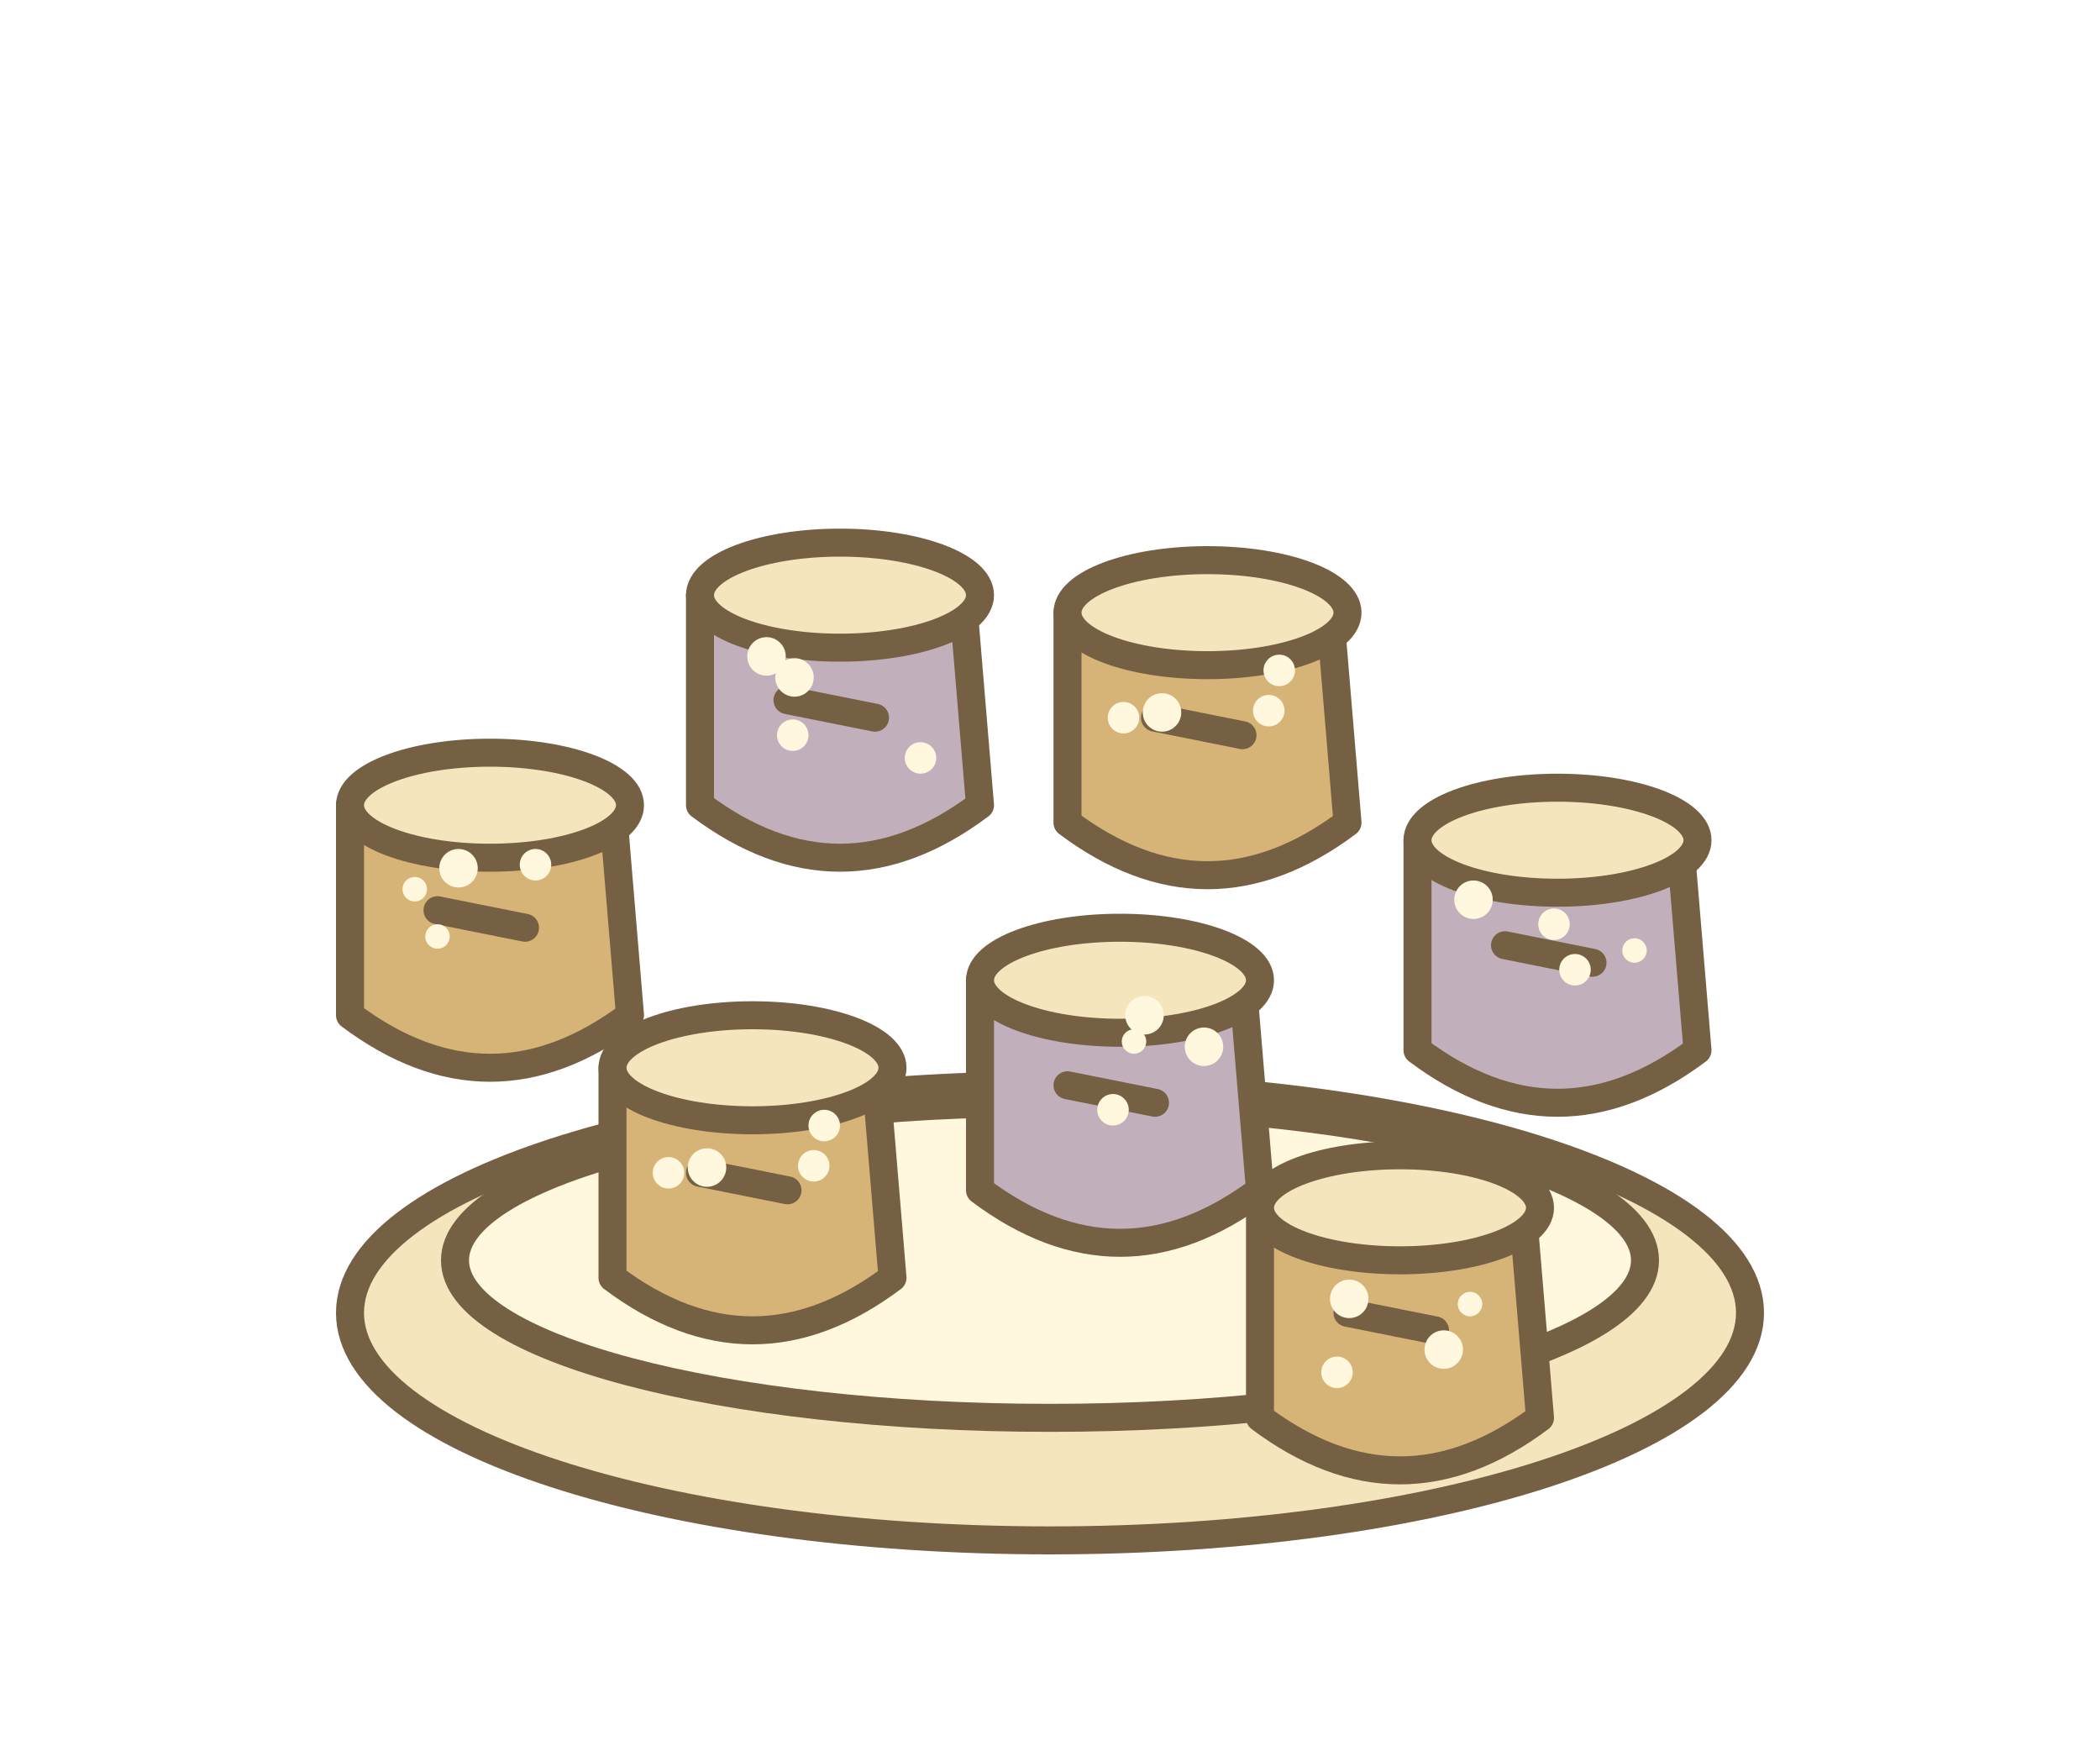
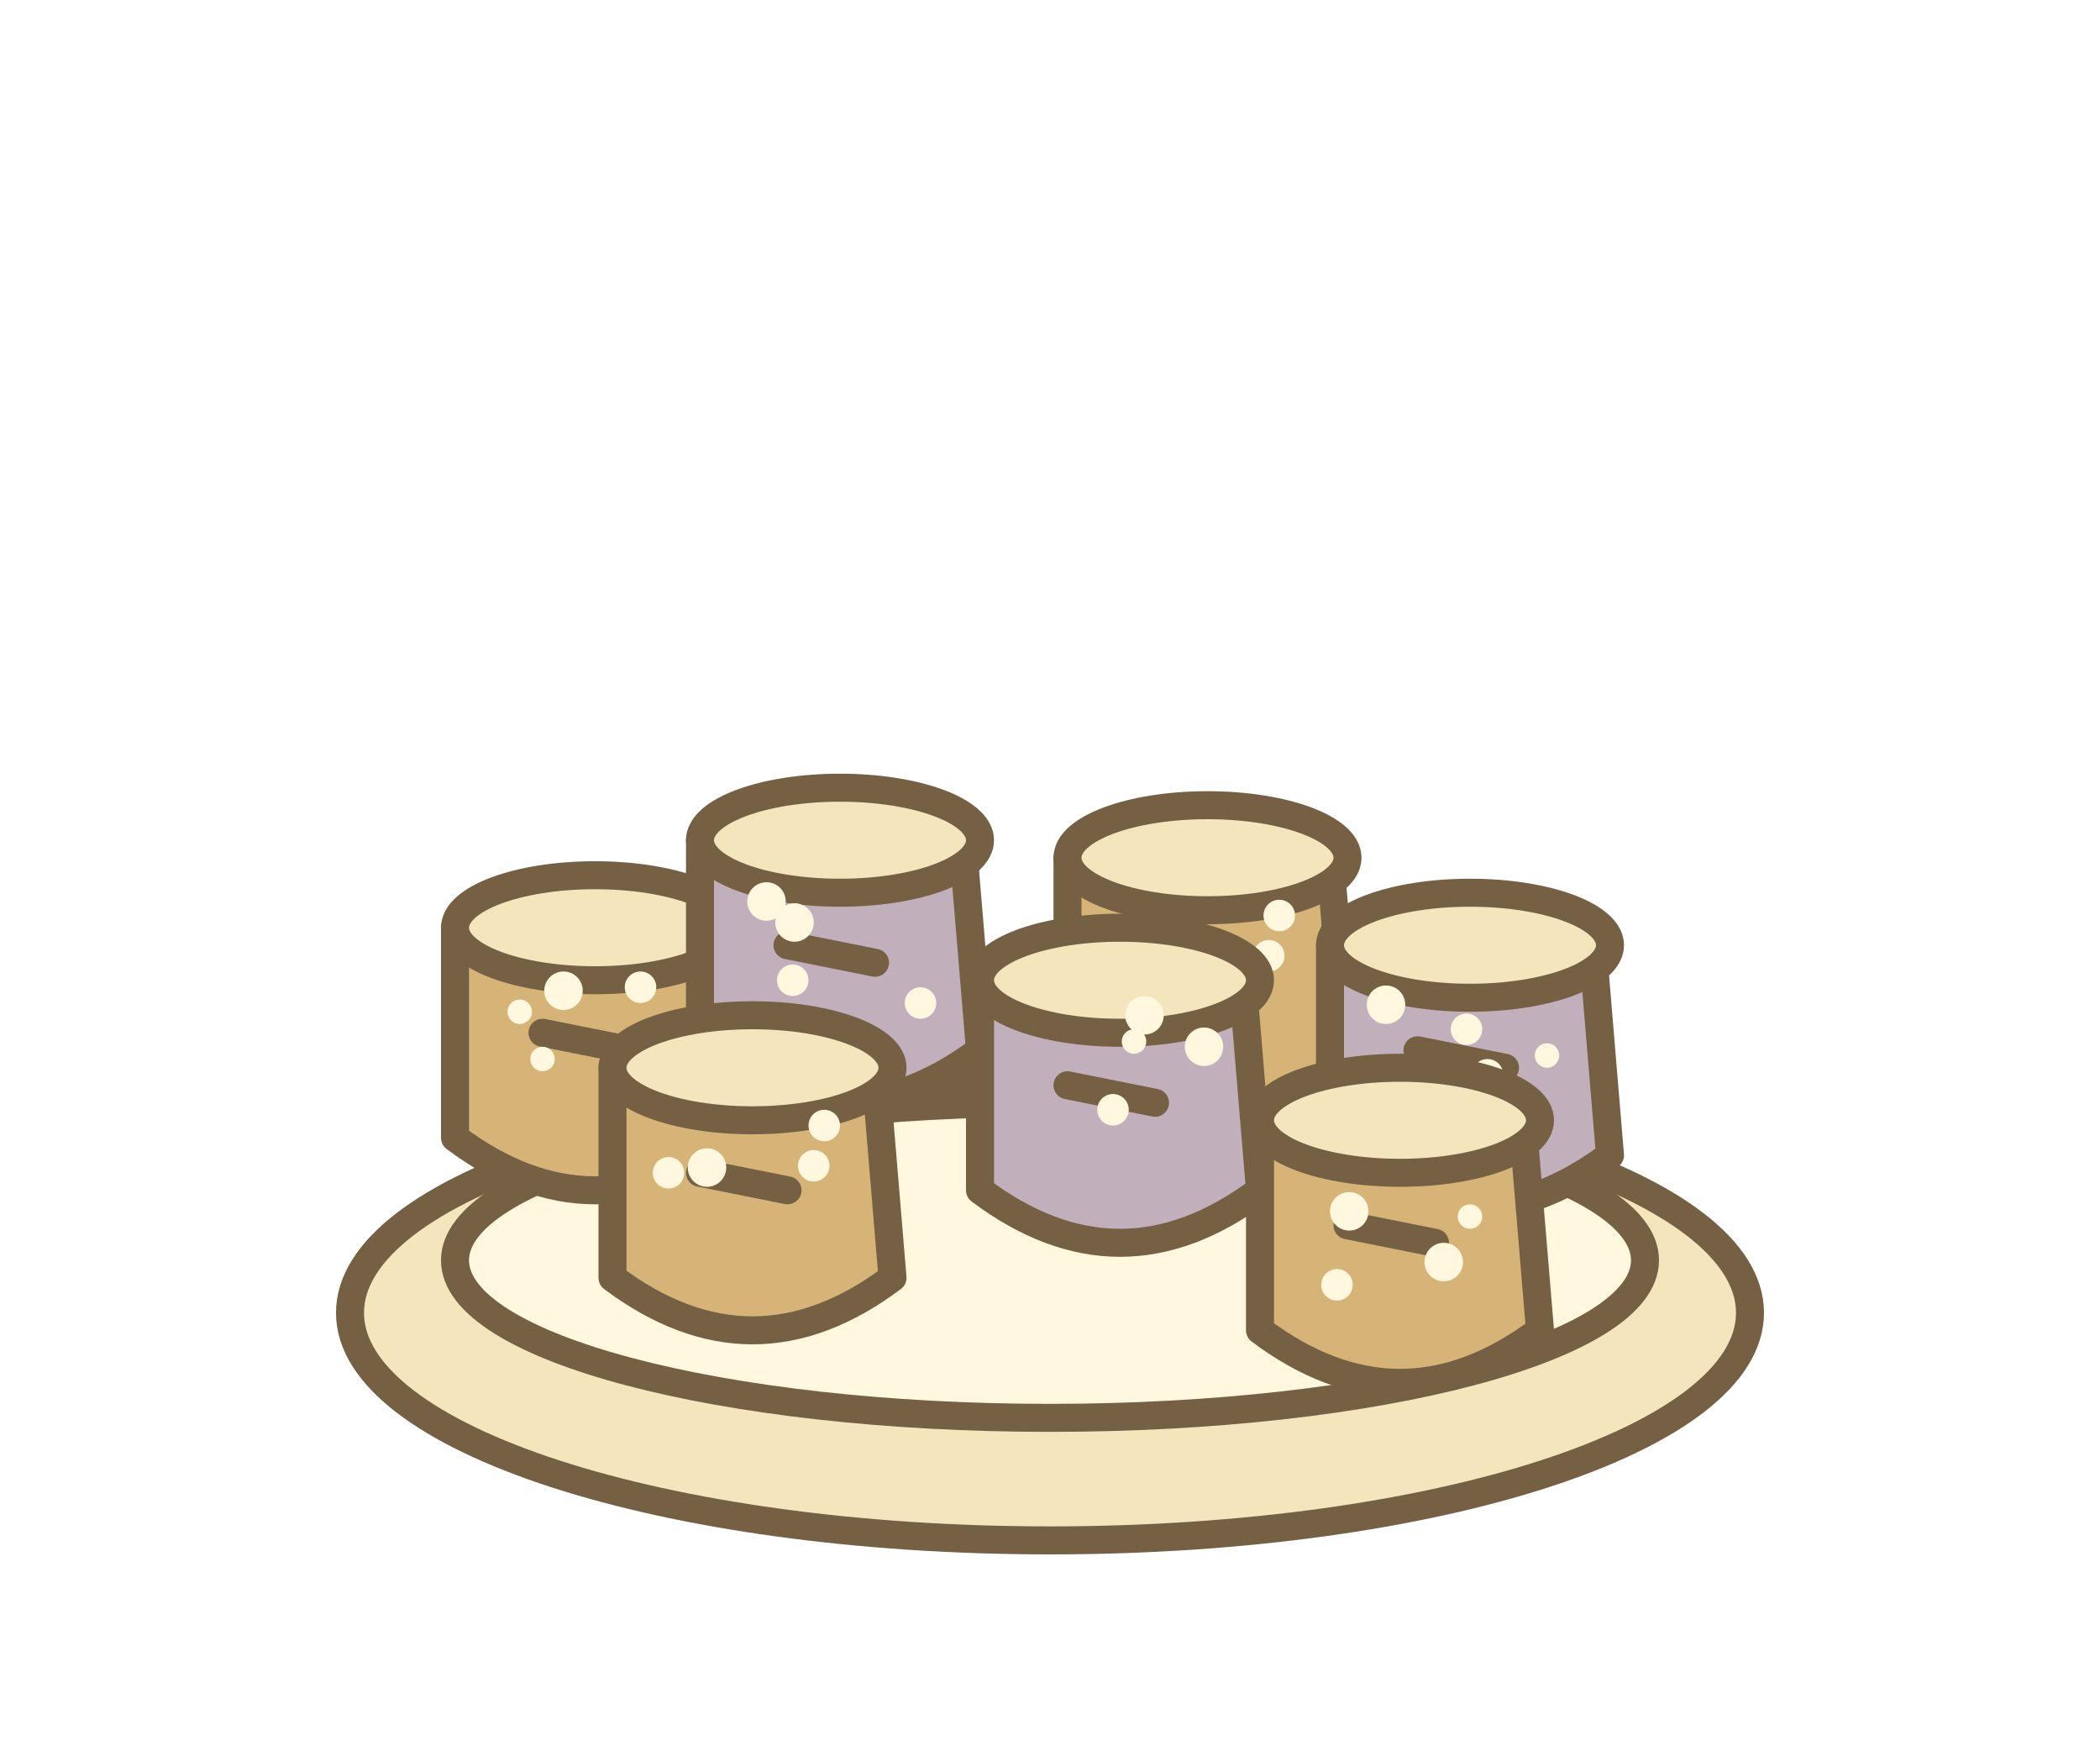
<svg xmlns="http://www.w3.org/2000/svg" width="120" height="100" viewBox="0 0 120 100">
  <ellipse cx="60" cy="75" rx="40" ry="13" fill="#f5e5bc" stroke="#756044" stroke-width="1.6" stroke-linecap="round" stroke-linejoin="round" />
  <ellipse cx="60" cy="72" rx="34" ry="9" fill="#fff7de" stroke="#756044" stroke-width="1.6" stroke-linecap="round" stroke-linejoin="round" />
-   <path d="M20 46q7 -5 15 0l1 12q-8 6 -16 0Z" fill="#d6b477" stroke="#756044" stroke-width="1.6" stroke-linecap="round" stroke-linejoin="round" />
-   <ellipse cx="28" cy="46" rx="8" ry="3" fill="#f5e5bc" stroke="#756044" stroke-width="1.6" stroke-linecap="round" stroke-linejoin="round" />
-   <path d="M25 52l5 1" fill="#fff7de" stroke="#756044" stroke-width="1.6" stroke-linecap="round" stroke-linejoin="round" />
-   <circle cx="23.7" cy="50.8" r="0.7" fill="#fff7de" />
-   <circle cx="25.0" cy="53.5" r="0.7" fill="#fff7de" />
-   <circle cx="26.2" cy="49.6" r="1.1" fill="#fff7de" />
-   <circle cx="30.6" cy="49.4" r="0.9" fill="#fff7de" />
-   <path d="M40 34q7 -5 15 0l1 12q-8 6 -16 0Z" fill="#c1afbb" stroke="#756044" stroke-width="1.6" stroke-linecap="round" stroke-linejoin="round" />
-   <ellipse cx="48" cy="34" rx="8" ry="3" fill="#f5e5bc" stroke="#756044" stroke-width="1.6" stroke-linecap="round" stroke-linejoin="round" />
-   <path d="M45 40l5 1" fill="#fff7de" stroke="#756044" stroke-width="1.6" stroke-linecap="round" stroke-linejoin="round" />
-   <circle cx="43.8" cy="37.5" r="1.1" fill="#fff7de" />
-   <circle cx="45.4" cy="38.7" r="1.1" fill="#fff7de" />
-   <circle cx="52.6" cy="43.3" r="0.9" fill="#fff7de" />
-   <circle cx="45.3" cy="42.0" r="0.9" fill="#fff7de" />
-   <path d="M61 35q7 -5 15 0l1 12q-8 6 -16 0Z" fill="#d6b477" stroke="#756044" stroke-width="1.6" stroke-linecap="round" stroke-linejoin="round" />
-   <ellipse cx="69" cy="35" rx="8" ry="3" fill="#f5e5bc" stroke="#756044" stroke-width="1.6" stroke-linecap="round" stroke-linejoin="round" />
-   <path d="M66 41l5 1" fill="#fff7de" stroke="#756044" stroke-width="1.6" stroke-linecap="round" stroke-linejoin="round" />
-   <circle cx="66.4" cy="40.7" r="1.1" fill="#fff7de" />
-   <circle cx="64.2" cy="41.0" r="0.9" fill="#fff7de" />
-   <circle cx="72.5" cy="40.6" r="0.9" fill="#fff7de" />
-   <circle cx="73.1" cy="38.3" r="0.9" fill="#fff7de" />
-   <path d="M81 48q7 -5 15 0l1 12q-8 6 -16 0Z" fill="#c1afbb" stroke="#756044" stroke-width="1.6" stroke-linecap="round" stroke-linejoin="round" />
-   <ellipse cx="89" cy="48" rx="8" ry="3" fill="#f5e5bc" stroke="#756044" stroke-width="1.6" stroke-linecap="round" stroke-linejoin="round" />
-   <path d="M86 54l5 1" fill="#fff7de" stroke="#756044" stroke-width="1.6" stroke-linecap="round" stroke-linejoin="round" />
-   <circle cx="90.0" cy="55.4" r="0.9" fill="#fff7de" />
-   <circle cx="88.8" cy="52.8" r="0.9" fill="#fff7de" />
-   <circle cx="84.2" cy="51.4" r="1.1" fill="#fff7de" />
-   <circle cx="93.4" cy="54.3" r="0.7" fill="#fff7de" />
+   <path d="M20 46q7 -5 15 0l1 12q-8 6 -16 0Z" fill="#d6b477" stroke="#756044" stroke-width="1.6" stroke-linecap="round" stroke-linejoin="round" transform="translate(6 7)" />
+   <ellipse cx="28" cy="46" rx="8" ry="3" fill="#f5e5bc" stroke="#756044" stroke-width="1.6" stroke-linecap="round" stroke-linejoin="round" transform="translate(6 7)" />
+   <path d="M25 52l5 1" fill="#fff7de" stroke="#756044" stroke-width="1.6" stroke-linecap="round" stroke-linejoin="round" transform="translate(6 7)" />
+   <circle cx="23.7" cy="50.8" r="0.7" fill="#fff7de" transform="translate(6 7)" />
+   <circle cx="25.0" cy="53.5" r="0.7" fill="#fff7de" transform="translate(6 7)" />
+   <circle cx="26.2" cy="49.6" r="1.1" fill="#fff7de" transform="translate(6 7)" />
+   <circle cx="30.6" cy="49.4" r="0.9" fill="#fff7de" transform="translate(6 7)" />
+   <path d="M40 34q7 -5 15 0l1 12q-8 6 -16 0Z" fill="#c1afbb" stroke="#756044" stroke-width="1.6" stroke-linecap="round" stroke-linejoin="round" transform="translate(0 14)" />
+   <ellipse cx="48" cy="34" rx="8" ry="3" fill="#f5e5bc" stroke="#756044" stroke-width="1.6" stroke-linecap="round" stroke-linejoin="round" transform="translate(0 14)" />
+   <path d="M45 40l5 1" fill="#fff7de" stroke="#756044" stroke-width="1.6" stroke-linecap="round" stroke-linejoin="round" transform="translate(0 14)" />
+   <circle cx="43.8" cy="37.5" r="1.1" fill="#fff7de" transform="translate(0 14)" />
+   <circle cx="45.4" cy="38.7" r="1.1" fill="#fff7de" transform="translate(0 14)" />
+   <circle cx="52.6" cy="43.3" r="0.9" fill="#fff7de" transform="translate(0 14)" />
+   <circle cx="45.3" cy="42.0" r="0.9" fill="#fff7de" transform="translate(0 14)" />
+   <path d="M61 35q7 -5 15 0l1 12q-8 6 -16 0Z" fill="#d6b477" stroke="#756044" stroke-width="1.6" stroke-linecap="round" stroke-linejoin="round" transform="translate(0 14)" />
+   <ellipse cx="69" cy="35" rx="8" ry="3" fill="#f5e5bc" stroke="#756044" stroke-width="1.6" stroke-linecap="round" stroke-linejoin="round" transform="translate(0 14)" />
+   <path d="M66 41l5 1" fill="#fff7de" stroke="#756044" stroke-width="1.6" stroke-linecap="round" stroke-linejoin="round" transform="translate(0 14)" />
+   <circle cx="66.4" cy="40.7" r="1.1" fill="#fff7de" transform="translate(0 14)" />
+   <circle cx="64.2" cy="41.0" r="0.9" fill="#fff7de" transform="translate(0 14)" />
+   <circle cx="72.5" cy="40.6" r="0.9" fill="#fff7de" transform="translate(0 14)" />
+   <circle cx="73.1" cy="38.3" r="0.9" fill="#fff7de" transform="translate(0 14)" />
+   <path d="M81 48q7 -5 15 0l1 12q-8 6 -16 0Z" fill="#c1afbb" stroke="#756044" stroke-width="1.6" stroke-linecap="round" stroke-linejoin="round" transform="translate(-5 6)" />
+   <ellipse cx="89" cy="48" rx="8" ry="3" fill="#f5e5bc" stroke="#756044" stroke-width="1.6" stroke-linecap="round" stroke-linejoin="round" transform="translate(-5 6)" />
+   <path d="M86 54l5 1" fill="#fff7de" stroke="#756044" stroke-width="1.6" stroke-linecap="round" stroke-linejoin="round" transform="translate(-5 6)" />
+   <circle cx="90.0" cy="55.4" r="0.9" fill="#fff7de" transform="translate(-5 6)" />
+   <circle cx="88.8" cy="52.8" r="0.9" fill="#fff7de" transform="translate(-5 6)" />
+   <circle cx="84.2" cy="51.4" r="1.1" fill="#fff7de" transform="translate(-5 6)" />
+   <circle cx="93.4" cy="54.3" r="0.7" fill="#fff7de" transform="translate(-5 6)" />
  <path d="M35 61q7 -5 15 0l1 12q-8 6 -16 0Z" fill="#d6b477" stroke="#756044" stroke-width="1.6" stroke-linecap="round" stroke-linejoin="round" />
  <ellipse cx="43" cy="61" rx="8" ry="3" fill="#f5e5bc" stroke="#756044" stroke-width="1.6" stroke-linecap="round" stroke-linejoin="round" />
  <path d="M40 67l5 1" fill="#fff7de" stroke="#756044" stroke-width="1.6" stroke-linecap="round" stroke-linejoin="round" />
  <circle cx="40.4" cy="66.7" r="1.1" fill="#fff7de" />
  <circle cx="38.2" cy="67.0" r="0.9" fill="#fff7de" />
  <circle cx="46.5" cy="66.6" r="0.9" fill="#fff7de" />
  <circle cx="47.1" cy="64.3" r="0.9" fill="#fff7de" />
  <path d="M56 56q7 -5 15 0l1 12q-8 6 -16 0Z" fill="#c1afbb" stroke="#756044" stroke-width="1.6" stroke-linecap="round" stroke-linejoin="round" />
  <ellipse cx="64" cy="56" rx="8" ry="3" fill="#f5e5bc" stroke="#756044" stroke-width="1.6" stroke-linecap="round" stroke-linejoin="round" />
  <path d="M61 62l5 1" fill="#fff7de" stroke="#756044" stroke-width="1.6" stroke-linecap="round" stroke-linejoin="round" />
  <circle cx="68.8" cy="59.8" r="1.1" fill="#fff7de" />
  <circle cx="64.8" cy="59.5" r="0.7" fill="#fff7de" />
  <circle cx="65.4" cy="58.0" r="1.1" fill="#fff7de" />
  <circle cx="63.6" cy="63.4" r="0.9" fill="#fff7de" />
-   <path d="M72 69q7 -5 15 0l1 12q-8 6 -16 0Z" fill="#d6b477" stroke="#756044" stroke-width="1.6" stroke-linecap="round" stroke-linejoin="round" />
-   <ellipse cx="80" cy="69" rx="8" ry="3" fill="#f5e5bc" stroke="#756044" stroke-width="1.6" stroke-linecap="round" stroke-linejoin="round" />
-   <path d="M77 75l5 1" fill="#fff7de" stroke="#756044" stroke-width="1.6" stroke-linecap="round" stroke-linejoin="round" />
-   <circle cx="76.4" cy="78.4" r="0.9" fill="#fff7de" />
-   <circle cx="84.0" cy="74.5" r="0.7" fill="#fff7de" />
-   <circle cx="77.1" cy="74.2" r="1.1" fill="#fff7de" />
-   <circle cx="82.5" cy="77.1" r="1.1" fill="#fff7de" />
+   <path d="M72 69q7 -5 15 0l1 12q-8 6 -16 0Z" fill="#d6b477" stroke="#756044" stroke-width="1.6" stroke-linecap="round" stroke-linejoin="round" transform="translate(0 -5)" />
+   <ellipse cx="80" cy="69" rx="8" ry="3" fill="#f5e5bc" stroke="#756044" stroke-width="1.6" stroke-linecap="round" stroke-linejoin="round" transform="translate(0 -5)" />
+   <path d="M77 75l5 1" fill="#fff7de" stroke="#756044" stroke-width="1.6" stroke-linecap="round" stroke-linejoin="round" transform="translate(0 -5)" />
+   <circle cx="76.4" cy="78.4" r="0.9" fill="#fff7de" transform="translate(0 -5)" />
+   <circle cx="84.0" cy="74.5" r="0.7" fill="#fff7de" transform="translate(0 -5)" />
+   <circle cx="77.1" cy="74.2" r="1.1" fill="#fff7de" transform="translate(0 -5)" />
+   <circle cx="82.5" cy="77.1" r="1.1" fill="#fff7de" transform="translate(0 -5)" />
</svg>
